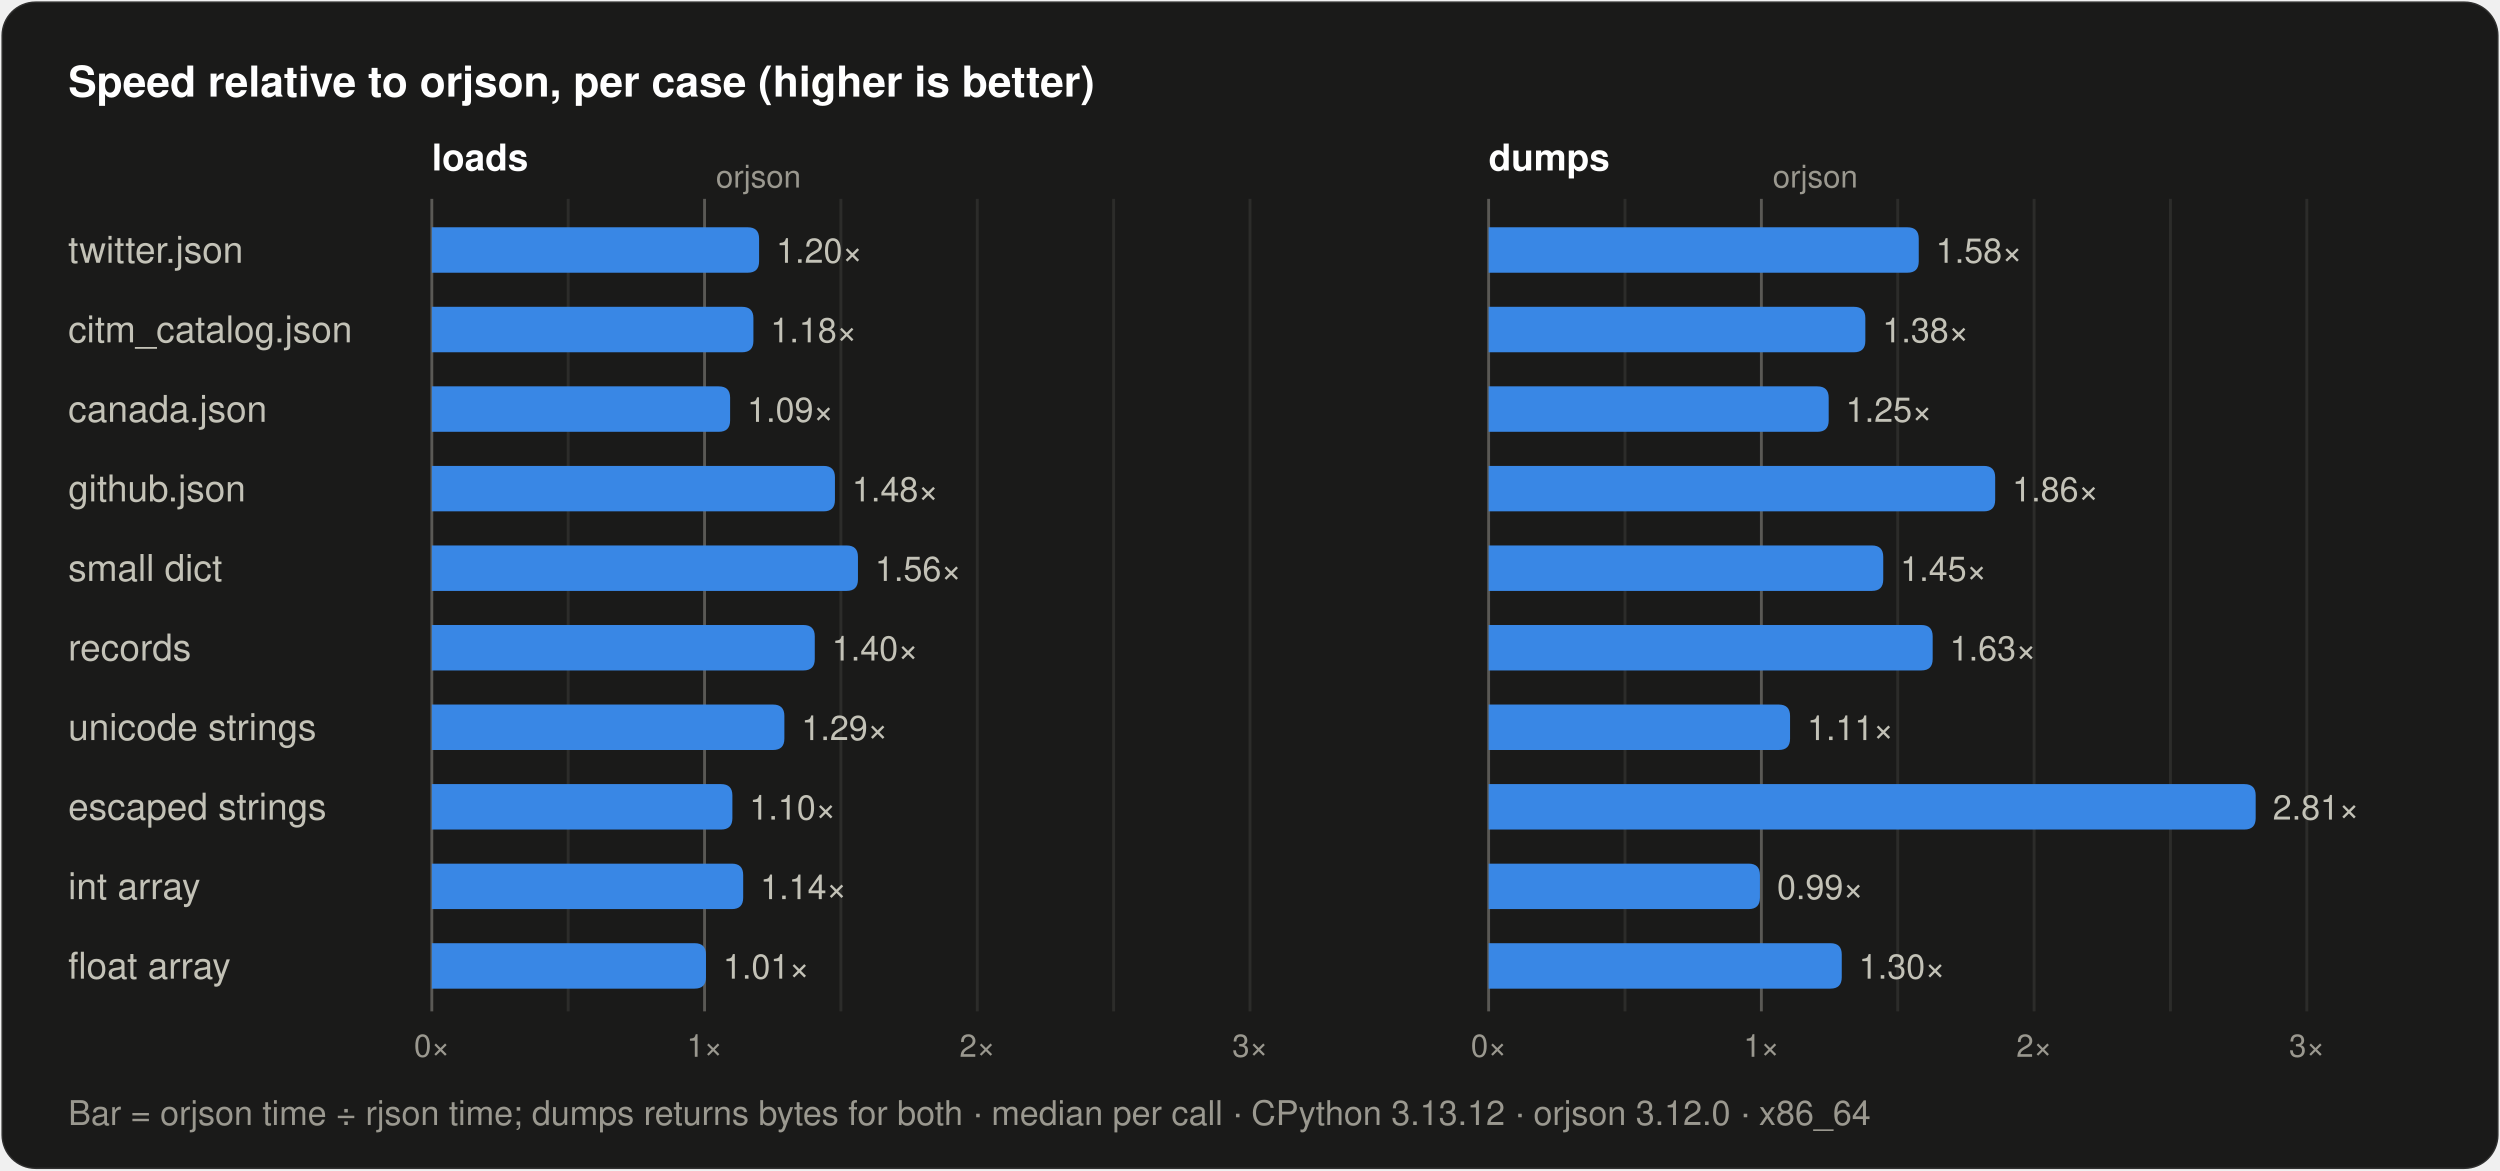
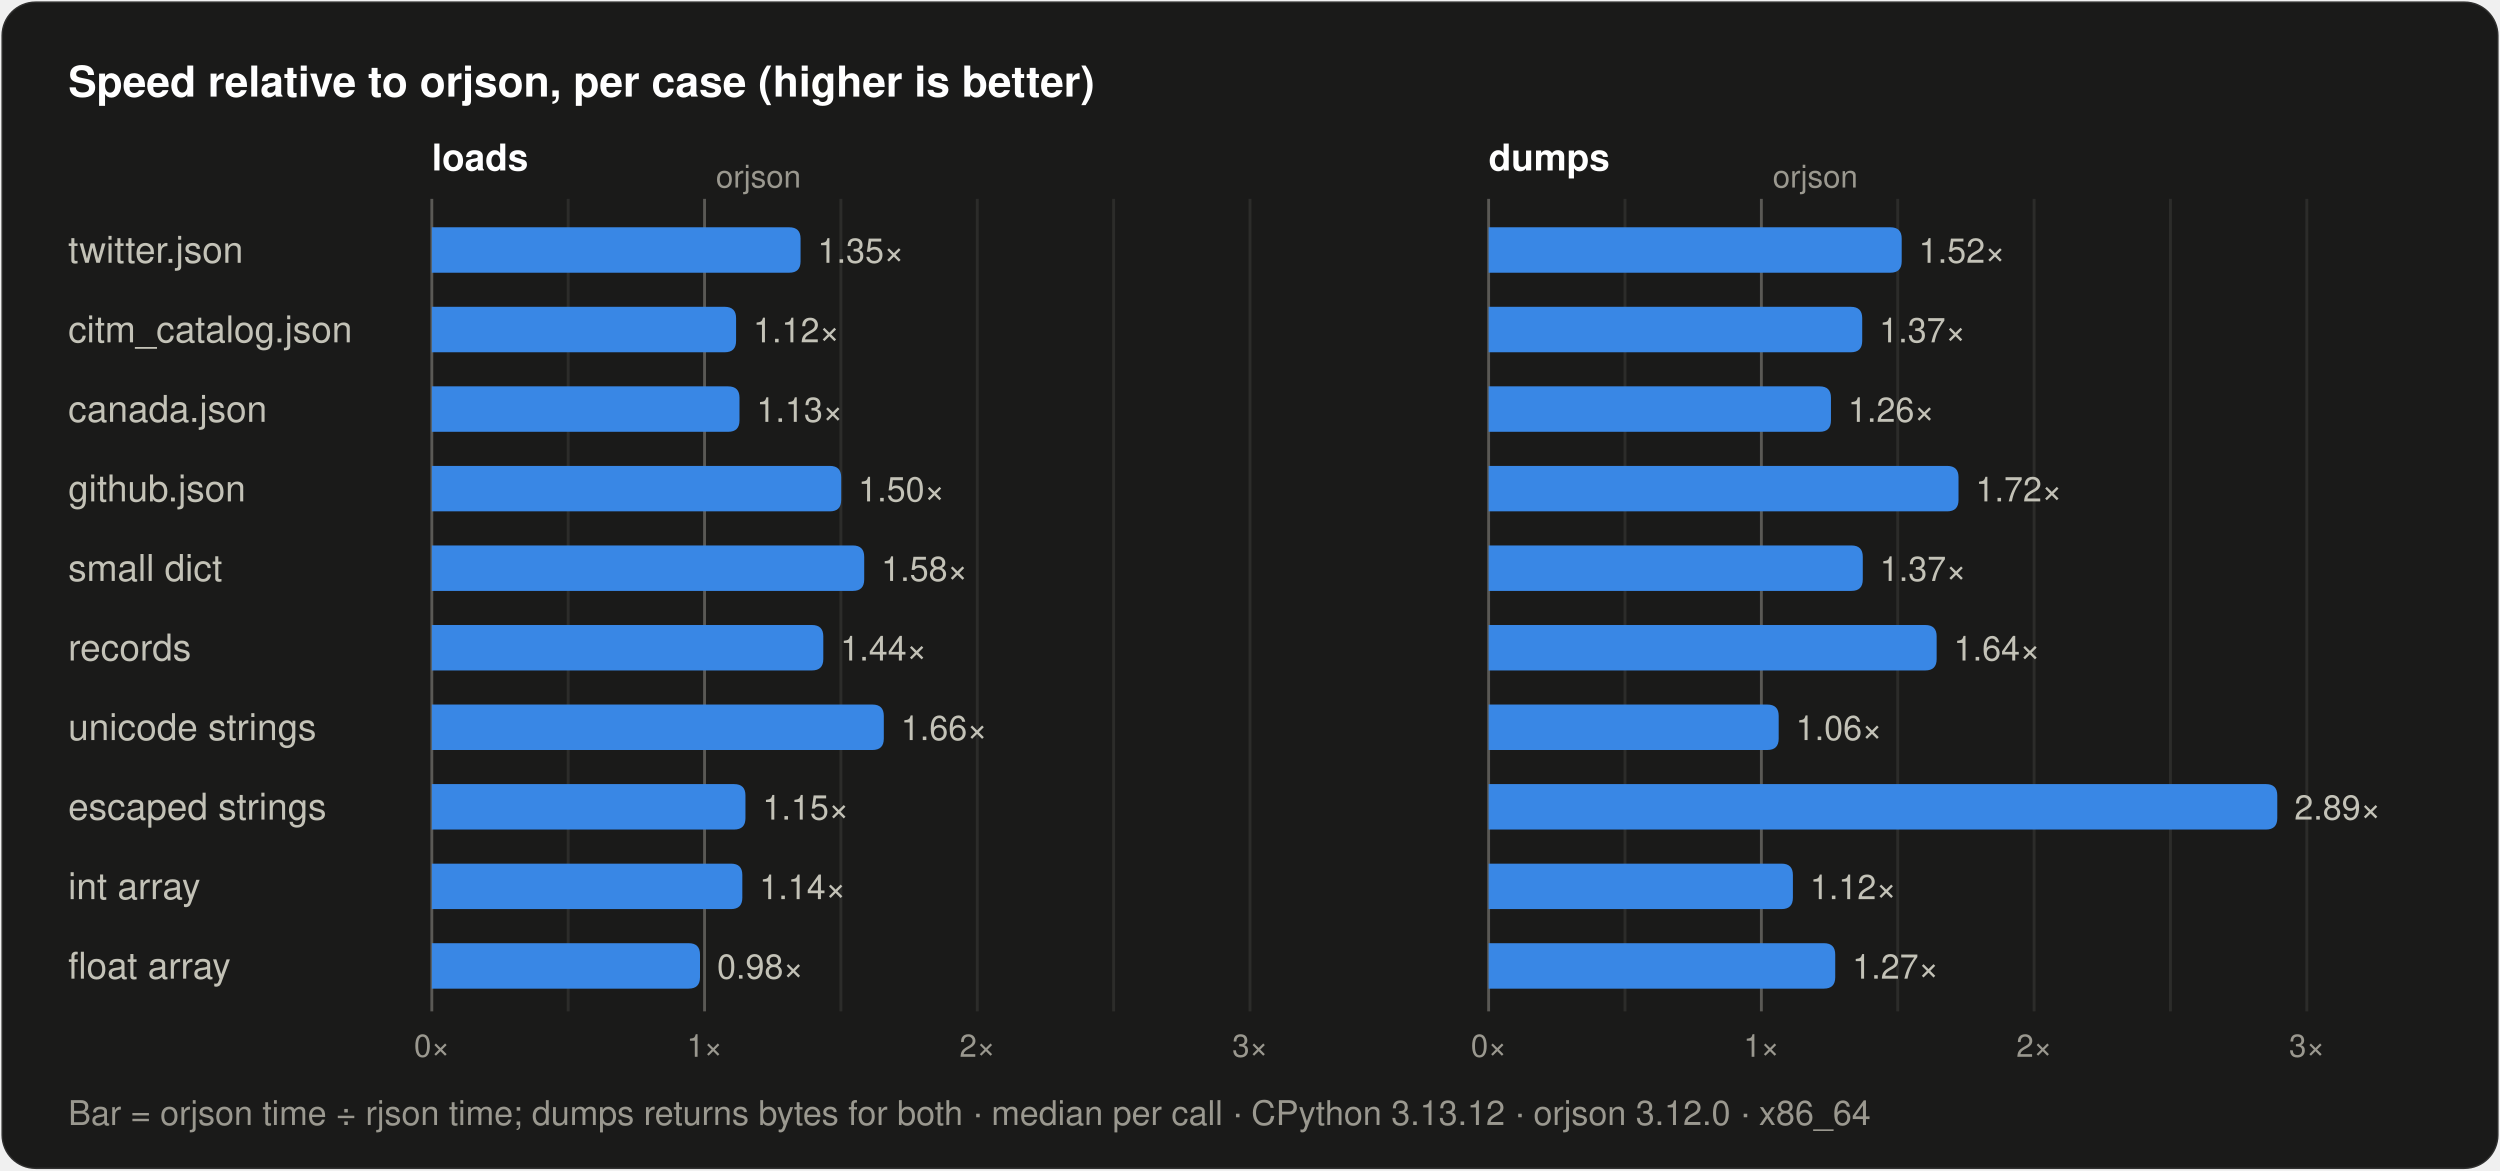
<svg xmlns="http://www.w3.org/2000/svg" width="880" height="412" viewBox="0 0 880 412" role="img" aria-label="rjson speed relative to orjson per benchmark case, loads and dumps">
  <rect x="0.5" y="0.5" width="879" height="411" rx="12" fill="#1a1a19" stroke="rgba(255,255,255,0.10)" />
  <text x="24.0" y="34.0" font-family="system-ui, -apple-system, &quot;Segoe UI&quot;, Helvetica, Arial, sans-serif" font-size="15" font-weight="600" fill="#ffffff" text-anchor="start">Speed relative to orjson, per case (higher is better)</text>
  <text x="24.0" y="92.5" font-family="system-ui, -apple-system, &quot;Segoe UI&quot;, Helvetica, Arial, sans-serif" font-size="13" font-weight="400" fill="#c3c2b7" text-anchor="start">twitter.json</text>
  <text x="24.0" y="120.5" font-family="system-ui, -apple-system, &quot;Segoe UI&quot;, Helvetica, Arial, sans-serif" font-size="13" font-weight="400" fill="#c3c2b7" text-anchor="start">citm_catalog.json</text>
  <text x="24.0" y="148.5" font-family="system-ui, -apple-system, &quot;Segoe UI&quot;, Helvetica, Arial, sans-serif" font-size="13" font-weight="400" fill="#c3c2b7" text-anchor="start">canada.json</text>
  <text x="24.0" y="176.5" font-family="system-ui, -apple-system, &quot;Segoe UI&quot;, Helvetica, Arial, sans-serif" font-size="13" font-weight="400" fill="#c3c2b7" text-anchor="start">github.json</text>
  <text x="24.0" y="204.5" font-family="system-ui, -apple-system, &quot;Segoe UI&quot;, Helvetica, Arial, sans-serif" font-size="13" font-weight="400" fill="#c3c2b7" text-anchor="start">small dict</text>
  <text x="24.0" y="232.5" font-family="system-ui, -apple-system, &quot;Segoe UI&quot;, Helvetica, Arial, sans-serif" font-size="13" font-weight="400" fill="#c3c2b7" text-anchor="start">records</text>
  <text x="24.0" y="260.5" font-family="system-ui, -apple-system, &quot;Segoe UI&quot;, Helvetica, Arial, sans-serif" font-size="13" font-weight="400" fill="#c3c2b7" text-anchor="start">unicode strings</text>
  <text x="24.0" y="288.5" font-family="system-ui, -apple-system, &quot;Segoe UI&quot;, Helvetica, Arial, sans-serif" font-size="13" font-weight="400" fill="#c3c2b7" text-anchor="start">escaped strings</text>
  <text x="24.0" y="316.5" font-family="system-ui, -apple-system, &quot;Segoe UI&quot;, Helvetica, Arial, sans-serif" font-size="13" font-weight="400" fill="#c3c2b7" text-anchor="start">int array</text>
  <text x="24.0" y="344.5" font-family="system-ui, -apple-system, &quot;Segoe UI&quot;, Helvetica, Arial, sans-serif" font-size="13" font-weight="400" fill="#c3c2b7" text-anchor="start">float array</text>
  <text x="152.0" y="60.0" font-family="system-ui, -apple-system, &quot;Segoe UI&quot;, Helvetica, Arial, sans-serif" font-size="13" font-weight="600" fill="#ffffff" text-anchor="start">loads</text>
  <line x1="152.0" y1="70" x2="152.0" y2="356" stroke="#5a5955" stroke-width="1" />
  <text x="152.0" y="372.0" font-family="system-ui, -apple-system, &quot;Segoe UI&quot;, Helvetica, Arial, sans-serif" font-size="11" font-weight="400" fill="#9a988f" text-anchor="middle" style="font-variant-numeric: tabular-nums">0×</text>
  <line x1="200.0" y1="70" x2="200.0" y2="356" stroke="#2c2c2a" stroke-width="1" />
  <line x1="248.0" y1="70" x2="248.0" y2="356" stroke="#5a5955" stroke-width="1" />
  <text x="248.0" y="372.0" font-family="system-ui, -apple-system, &quot;Segoe UI&quot;, Helvetica, Arial, sans-serif" font-size="11" font-weight="400" fill="#9a988f" text-anchor="middle" style="font-variant-numeric: tabular-nums">1×</text>
  <line x1="296.0" y1="70" x2="296.0" y2="356" stroke="#2c2c2a" stroke-width="1" />
  <line x1="344.0" y1="70" x2="344.0" y2="356" stroke="#2c2c2a" stroke-width="1" />
  <text x="344.0" y="372.0" font-family="system-ui, -apple-system, &quot;Segoe UI&quot;, Helvetica, Arial, sans-serif" font-size="11" font-weight="400" fill="#9a988f" text-anchor="middle" style="font-variant-numeric: tabular-nums">2×</text>
  <line x1="392.0" y1="70" x2="392.0" y2="356" stroke="#2c2c2a" stroke-width="1" />
  <line x1="440.0" y1="70" x2="440.0" y2="356" stroke="#2c2c2a" stroke-width="1" />
  <text x="440.0" y="372.0" font-family="system-ui, -apple-system, &quot;Segoe UI&quot;, Helvetica, Arial, sans-serif" font-size="11" font-weight="400" fill="#9a988f" text-anchor="middle" style="font-variant-numeric: tabular-nums">3×</text>
  <text x="252.0" y="66.0" font-family="system-ui, -apple-system, &quot;Segoe UI&quot;, Helvetica, Arial, sans-serif" font-size="11" font-weight="400" fill="#9a988f" text-anchor="start">orjson</text>
-   <path d="M152.0,80.0 H263.2 Q267.2,80.0 267.2,84.0 V92.0 Q267.2,96.0 263.2,96.0 H152.0 Z" fill="#3987e5" />
-   <text x="273.2" y="92.5" font-family="system-ui, -apple-system, &quot;Segoe UI&quot;, Helvetica, Arial, sans-serif" font-size="12" font-weight="400" fill="#c3c2b7" text-anchor="start" style="font-variant-numeric: tabular-nums">1.20×</text>
-   <path d="M152.0,108.0 H261.2 Q265.2,108.0 265.2,112.0 V120.0 Q265.2,124.0 261.2,124.0 H152.0 Z" fill="#3987e5" />
-   <text x="271.2" y="120.5" font-family="system-ui, -apple-system, &quot;Segoe UI&quot;, Helvetica, Arial, sans-serif" font-size="12" font-weight="400" fill="#c3c2b7" text-anchor="start" style="font-variant-numeric: tabular-nums">1.18×</text>
-   <path d="M152.0,136.0 H253.0 Q257.0,136.0 257.0,140.0 V148.0 Q257.0,152.0 253.0,152.0 H152.0 Z" fill="#3987e5" />
-   <text x="263.0" y="148.5" font-family="system-ui, -apple-system, &quot;Segoe UI&quot;, Helvetica, Arial, sans-serif" font-size="12" font-weight="400" fill="#c3c2b7" text-anchor="start" style="font-variant-numeric: tabular-nums">1.09×</text>
-   <path d="M152.0,164.0 H289.9 Q293.9,164.0 293.9,168.0 V176.0 Q293.9,180.0 289.9,180.0 H152.0 Z" fill="#3987e5" />
-   <text x="299.9" y="176.5" font-family="system-ui, -apple-system, &quot;Segoe UI&quot;, Helvetica, Arial, sans-serif" font-size="12" font-weight="400" fill="#c3c2b7" text-anchor="start" style="font-variant-numeric: tabular-nums">1.48×</text>
-   <path d="M152.0,192.0 H298.0 Q302.0,192.0 302.0,196.0 V204.0 Q302.0,208.0 298.0,208.0 H152.0 Z" fill="#3987e5" />
-   <text x="308.0" y="204.5" font-family="system-ui, -apple-system, &quot;Segoe UI&quot;, Helvetica, Arial, sans-serif" font-size="12" font-weight="400" fill="#c3c2b7" text-anchor="start" style="font-variant-numeric: tabular-nums">1.56×</text>
-   <path d="M152.0,220.0 H282.8 Q286.8,220.0 286.8,224.0 V232.0 Q286.8,236.0 282.8,236.0 H152.0 Z" fill="#3987e5" />
-   <text x="292.8" y="232.5" font-family="system-ui, -apple-system, &quot;Segoe UI&quot;, Helvetica, Arial, sans-serif" font-size="12" font-weight="400" fill="#c3c2b7" text-anchor="start" style="font-variant-numeric: tabular-nums">1.40×</text>
-   <path d="M152.0,248.0 H272.1 Q276.1,248.0 276.1,252.0 V260.0 Q276.1,264.0 272.1,264.0 H152.0 Z" fill="#3987e5" />
-   <text x="282.1" y="260.5" font-family="system-ui, -apple-system, &quot;Segoe UI&quot;, Helvetica, Arial, sans-serif" font-size="12" font-weight="400" fill="#c3c2b7" text-anchor="start" style="font-variant-numeric: tabular-nums">1.29×</text>
-   <path d="M152.0,276.0 H253.8 Q257.8,276.0 257.8,280.0 V288.0 Q257.8,292.0 253.8,292.0 H152.0 Z" fill="#3987e5" />
-   <text x="263.8" y="288.5" font-family="system-ui, -apple-system, &quot;Segoe UI&quot;, Helvetica, Arial, sans-serif" font-size="12" font-weight="400" fill="#c3c2b7" text-anchor="start" style="font-variant-numeric: tabular-nums">1.10×</text>
-   <path d="M152.0,304.0 H257.6 Q261.6,304.0 261.6,308.0 V316.0 Q261.6,320.0 257.6,320.0 H152.0 Z" fill="#3987e5" />
-   <text x="267.6" y="316.5" font-family="system-ui, -apple-system, &quot;Segoe UI&quot;, Helvetica, Arial, sans-serif" font-size="12" font-weight="400" fill="#c3c2b7" text-anchor="start" style="font-variant-numeric: tabular-nums">1.14×</text>
-   <path d="M152.0,332.0 H244.5 Q248.5,332.0 248.5,336.0 V344.0 Q248.5,348.0 244.5,348.0 H152.0 Z" fill="#3987e5" />
-   <text x="254.5" y="344.5" font-family="system-ui, -apple-system, &quot;Segoe UI&quot;, Helvetica, Arial, sans-serif" font-size="12" font-weight="400" fill="#c3c2b7" text-anchor="start" style="font-variant-numeric: tabular-nums">1.01×</text>
+   <path d="M152.0,80.0 H277.8 Q281.8,80.0 281.8,84.0 V92.0 Q281.8,96.0 277.8,96.0 H152.0 Z" fill="#3987e5" />
+   <text x="287.8" y="92.5" font-family="system-ui, -apple-system, &quot;Segoe UI&quot;, Helvetica, Arial, sans-serif" font-size="12" font-weight="400" fill="#c3c2b7" text-anchor="start" style="font-variant-numeric: tabular-nums">1.35×</text>
+   <path d="M152.0,108.0 H255.1 Q259.1,108.0 259.1,112.0 V120.0 Q259.1,124.0 255.1,124.0 H152.0 Z" fill="#3987e5" />
+   <text x="265.1" y="120.5" font-family="system-ui, -apple-system, &quot;Segoe UI&quot;, Helvetica, Arial, sans-serif" font-size="12" font-weight="400" fill="#c3c2b7" text-anchor="start" style="font-variant-numeric: tabular-nums">1.12×</text>
+   <path d="M152.0,136.0 H256.3 Q260.3,136.0 260.3,140.0 V148.0 Q260.3,152.0 256.3,152.0 H152.0 Z" fill="#3987e5" />
+   <text x="266.3" y="148.5" font-family="system-ui, -apple-system, &quot;Segoe UI&quot;, Helvetica, Arial, sans-serif" font-size="12" font-weight="400" fill="#c3c2b7" text-anchor="start" style="font-variant-numeric: tabular-nums">1.13×</text>
+   <path d="M152.0,164.0 H292.1 Q296.1,164.0 296.1,168.0 V176.0 Q296.1,180.0 292.1,180.0 H152.0 Z" fill="#3987e5" />
+   <text x="302.1" y="176.5" font-family="system-ui, -apple-system, &quot;Segoe UI&quot;, Helvetica, Arial, sans-serif" font-size="12" font-weight="400" fill="#c3c2b7" text-anchor="start" style="font-variant-numeric: tabular-nums">1.50×</text>
+   <path d="M152.0,192.0 H300.2 Q304.2,192.0 304.2,196.0 V204.0 Q304.2,208.0 300.2,208.0 H152.0 Z" fill="#3987e5" />
+   <text x="310.2" y="204.5" font-family="system-ui, -apple-system, &quot;Segoe UI&quot;, Helvetica, Arial, sans-serif" font-size="12" font-weight="400" fill="#c3c2b7" text-anchor="start" style="font-variant-numeric: tabular-nums">1.58×</text>
+   <path d="M152.0,220.0 H285.8 Q289.8,220.0 289.8,224.0 V232.0 Q289.8,236.0 285.8,236.0 H152.0 Z" fill="#3987e5" />
+   <text x="295.8" y="232.5" font-family="system-ui, -apple-system, &quot;Segoe UI&quot;, Helvetica, Arial, sans-serif" font-size="12" font-weight="400" fill="#c3c2b7" text-anchor="start" style="font-variant-numeric: tabular-nums">1.44×</text>
+   <path d="M152.0,248.0 H307.1 Q311.1,248.0 311.1,252.0 V260.0 Q311.1,264.0 307.1,264.0 H152.0 Z" fill="#3987e5" />
+   <text x="317.1" y="260.5" font-family="system-ui, -apple-system, &quot;Segoe UI&quot;, Helvetica, Arial, sans-serif" font-size="12" font-weight="400" fill="#c3c2b7" text-anchor="start" style="font-variant-numeric: tabular-nums">1.66×</text>
+   <path d="M152.0,276.0 H258.4 Q262.4,276.0 262.4,280.0 V288.0 Q262.4,292.0 258.4,292.0 H152.0 Z" fill="#3987e5" />
+   <text x="268.4" y="288.5" font-family="system-ui, -apple-system, &quot;Segoe UI&quot;, Helvetica, Arial, sans-serif" font-size="12" font-weight="400" fill="#c3c2b7" text-anchor="start" style="font-variant-numeric: tabular-nums">1.15×</text>
+   <path d="M152.0,304.0 H257.3 Q261.3,304.0 261.3,308.0 V316.0 Q261.3,320.0 257.3,320.0 H152.0 Z" fill="#3987e5" />
+   <text x="267.3" y="316.5" font-family="system-ui, -apple-system, &quot;Segoe UI&quot;, Helvetica, Arial, sans-serif" font-size="12" font-weight="400" fill="#c3c2b7" text-anchor="start" style="font-variant-numeric: tabular-nums">1.14×</text>
+   <path d="M152.0,332.0 H242.4 Q246.4,332.0 246.4,336.0 V344.0 Q246.4,348.0 242.4,348.0 H152.0 Z" fill="#3987e5" />
+   <text x="252.4" y="344.5" font-family="system-ui, -apple-system, &quot;Segoe UI&quot;, Helvetica, Arial, sans-serif" font-size="12" font-weight="400" fill="#c3c2b7" text-anchor="start" style="font-variant-numeric: tabular-nums">0.98×</text>
  <text x="524.0" y="60.0" font-family="system-ui, -apple-system, &quot;Segoe UI&quot;, Helvetica, Arial, sans-serif" font-size="13" font-weight="600" fill="#ffffff" text-anchor="start">dumps</text>
  <line x1="524.0" y1="70" x2="524.0" y2="356" stroke="#5a5955" stroke-width="1" />
  <text x="524.0" y="372.0" font-family="system-ui, -apple-system, &quot;Segoe UI&quot;, Helvetica, Arial, sans-serif" font-size="11" font-weight="400" fill="#9a988f" text-anchor="middle" style="font-variant-numeric: tabular-nums">0×</text>
  <line x1="572.0" y1="70" x2="572.0" y2="356" stroke="#2c2c2a" stroke-width="1" />
  <line x1="620.0" y1="70" x2="620.0" y2="356" stroke="#5a5955" stroke-width="1" />
  <text x="620.0" y="372.0" font-family="system-ui, -apple-system, &quot;Segoe UI&quot;, Helvetica, Arial, sans-serif" font-size="11" font-weight="400" fill="#9a988f" text-anchor="middle" style="font-variant-numeric: tabular-nums">1×</text>
  <line x1="668.0" y1="70" x2="668.0" y2="356" stroke="#2c2c2a" stroke-width="1" />
  <line x1="716.0" y1="70" x2="716.0" y2="356" stroke="#2c2c2a" stroke-width="1" />
  <text x="716.0" y="372.0" font-family="system-ui, -apple-system, &quot;Segoe UI&quot;, Helvetica, Arial, sans-serif" font-size="11" font-weight="400" fill="#9a988f" text-anchor="middle" style="font-variant-numeric: tabular-nums">2×</text>
  <line x1="764.0" y1="70" x2="764.0" y2="356" stroke="#2c2c2a" stroke-width="1" />
  <line x1="812.0" y1="70" x2="812.0" y2="356" stroke="#2c2c2a" stroke-width="1" />
  <text x="812.0" y="372.0" font-family="system-ui, -apple-system, &quot;Segoe UI&quot;, Helvetica, Arial, sans-serif" font-size="11" font-weight="400" fill="#9a988f" text-anchor="middle" style="font-variant-numeric: tabular-nums">3×</text>
  <text x="624.0" y="66.0" font-family="system-ui, -apple-system, &quot;Segoe UI&quot;, Helvetica, Arial, sans-serif" font-size="11" font-weight="400" fill="#9a988f" text-anchor="start">orjson</text>
-   <path d="M524.0,80.0 H671.4 Q675.4,80.0 675.4,84.0 V92.0 Q675.4,96.0 671.4,96.0 H524.0 Z" fill="#3987e5" />
-   <text x="681.4" y="92.5" font-family="system-ui, -apple-system, &quot;Segoe UI&quot;, Helvetica, Arial, sans-serif" font-size="12" font-weight="400" fill="#c3c2b7" text-anchor="start" style="font-variant-numeric: tabular-nums">1.58×</text>
-   <path d="M524.0,108.0 H652.6 Q656.6,108.0 656.6,112.0 V120.0 Q656.6,124.0 652.6,124.0 H524.0 Z" fill="#3987e5" />
-   <text x="662.6" y="120.5" font-family="system-ui, -apple-system, &quot;Segoe UI&quot;, Helvetica, Arial, sans-serif" font-size="12" font-weight="400" fill="#c3c2b7" text-anchor="start" style="font-variant-numeric: tabular-nums">1.38×</text>
-   <path d="M524.0,136.0 H639.7 Q643.7,136.0 643.7,140.0 V148.0 Q643.7,152.0 639.7,152.0 H524.0 Z" fill="#3987e5" />
-   <text x="649.7" y="148.5" font-family="system-ui, -apple-system, &quot;Segoe UI&quot;, Helvetica, Arial, sans-serif" font-size="12" font-weight="400" fill="#c3c2b7" text-anchor="start" style="font-variant-numeric: tabular-nums">1.25×</text>
-   <path d="M524.0,164.0 H698.3 Q702.3,164.0 702.3,168.0 V176.0 Q702.3,180.0 698.3,180.0 H524.0 Z" fill="#3987e5" />
-   <text x="708.3" y="176.5" font-family="system-ui, -apple-system, &quot;Segoe UI&quot;, Helvetica, Arial, sans-serif" font-size="12" font-weight="400" fill="#c3c2b7" text-anchor="start" style="font-variant-numeric: tabular-nums">1.86×</text>
-   <path d="M524.0,192.0 H658.9 Q662.9,192.0 662.9,196.0 V204.0 Q662.9,208.0 658.9,208.0 H524.0 Z" fill="#3987e5" />
-   <text x="668.9" y="204.5" font-family="system-ui, -apple-system, &quot;Segoe UI&quot;, Helvetica, Arial, sans-serif" font-size="12" font-weight="400" fill="#c3c2b7" text-anchor="start" style="font-variant-numeric: tabular-nums">1.45×</text>
-   <path d="M524.0,220.0 H676.3 Q680.3,220.0 680.3,224.0 V232.0 Q680.3,236.0 676.3,236.0 H524.0 Z" fill="#3987e5" />
-   <text x="686.3" y="232.5" font-family="system-ui, -apple-system, &quot;Segoe UI&quot;, Helvetica, Arial, sans-serif" font-size="12" font-weight="400" fill="#c3c2b7" text-anchor="start" style="font-variant-numeric: tabular-nums">1.63×</text>
-   <path d="M524.0,248.0 H626.1 Q630.1,248.0 630.1,252.0 V260.0 Q630.1,264.0 626.1,264.0 H524.0 Z" fill="#3987e5" />
-   <text x="636.1" y="260.5" font-family="system-ui, -apple-system, &quot;Segoe UI&quot;, Helvetica, Arial, sans-serif" font-size="12" font-weight="400" fill="#c3c2b7" text-anchor="start" style="font-variant-numeric: tabular-nums">1.11×</text>
-   <path d="M524.0,276.0 H790.0 Q794.0,276.0 794.0,280.0 V288.0 Q794.0,292.0 790.0,292.0 H524.0 Z" fill="#3987e5" />
-   <text x="800.0" y="288.5" font-family="system-ui, -apple-system, &quot;Segoe UI&quot;, Helvetica, Arial, sans-serif" font-size="12" font-weight="400" fill="#c3c2b7" text-anchor="start" style="font-variant-numeric: tabular-nums">2.81×</text>
-   <path d="M524.0,304.0 H615.5 Q619.5,304.0 619.5,308.0 V316.0 Q619.5,320.0 615.5,320.0 H524.0 Z" fill="#3987e5" />
-   <text x="625.5" y="316.5" font-family="system-ui, -apple-system, &quot;Segoe UI&quot;, Helvetica, Arial, sans-serif" font-size="12" font-weight="400" fill="#c3c2b7" text-anchor="start" style="font-variant-numeric: tabular-nums">0.99×</text>
-   <path d="M524.0,332.0 H644.3 Q648.3,332.0 648.3,336.0 V344.0 Q648.3,348.0 644.3,348.0 H524.0 Z" fill="#3987e5" />
-   <text x="654.3" y="344.5" font-family="system-ui, -apple-system, &quot;Segoe UI&quot;, Helvetica, Arial, sans-serif" font-size="12" font-weight="400" fill="#c3c2b7" text-anchor="start" style="font-variant-numeric: tabular-nums">1.30×</text>
+   <path d="M524.0,80.0 H665.4 Q669.4,80.0 669.4,84.0 V92.0 Q669.4,96.0 665.4,96.0 H524.0 Z" fill="#3987e5" />
+   <text x="675.4" y="92.5" font-family="system-ui, -apple-system, &quot;Segoe UI&quot;, Helvetica, Arial, sans-serif" font-size="12" font-weight="400" fill="#c3c2b7" text-anchor="start" style="font-variant-numeric: tabular-nums">1.52×</text>
+   <path d="M524.0,108.0 H651.5 Q655.5,108.0 655.5,112.0 V120.0 Q655.5,124.0 651.5,124.0 H524.0 Z" fill="#3987e5" />
+   <text x="661.5" y="120.5" font-family="system-ui, -apple-system, &quot;Segoe UI&quot;, Helvetica, Arial, sans-serif" font-size="12" font-weight="400" fill="#c3c2b7" text-anchor="start" style="font-variant-numeric: tabular-nums">1.37×</text>
+   <path d="M524.0,136.0 H640.5 Q644.5,136.0 644.5,140.0 V148.0 Q644.5,152.0 640.5,152.0 H524.0 Z" fill="#3987e5" />
+   <text x="650.5" y="148.5" font-family="system-ui, -apple-system, &quot;Segoe UI&quot;, Helvetica, Arial, sans-serif" font-size="12" font-weight="400" fill="#c3c2b7" text-anchor="start" style="font-variant-numeric: tabular-nums">1.26×</text>
+   <path d="M524.0,164.0 H685.4 Q689.4,164.0 689.4,168.0 V176.0 Q689.4,180.0 685.4,180.0 H524.0 Z" fill="#3987e5" />
+   <text x="695.4" y="176.5" font-family="system-ui, -apple-system, &quot;Segoe UI&quot;, Helvetica, Arial, sans-serif" font-size="12" font-weight="400" fill="#c3c2b7" text-anchor="start" style="font-variant-numeric: tabular-nums">1.72×</text>
+   <path d="M524.0,192.0 H651.7 Q655.7,192.0 655.7,196.0 V204.0 Q655.7,208.0 651.7,208.0 H524.0 Z" fill="#3987e5" />
+   <text x="661.7" y="204.5" font-family="system-ui, -apple-system, &quot;Segoe UI&quot;, Helvetica, Arial, sans-serif" font-size="12" font-weight="400" fill="#c3c2b7" text-anchor="start" style="font-variant-numeric: tabular-nums">1.37×</text>
+   <path d="M524.0,220.0 H677.7 Q681.7,220.0 681.7,224.0 V232.0 Q681.7,236.0 677.7,236.0 H524.0 Z" fill="#3987e5" />
+   <text x="687.7" y="232.5" font-family="system-ui, -apple-system, &quot;Segoe UI&quot;, Helvetica, Arial, sans-serif" font-size="12" font-weight="400" fill="#c3c2b7" text-anchor="start" style="font-variant-numeric: tabular-nums">1.64×</text>
+   <path d="M524.0,248.0 H622.1 Q626.1,248.0 626.1,252.0 V260.0 Q626.1,264.0 622.1,264.0 H524.0 Z" fill="#3987e5" />
+   <text x="632.1" y="260.5" font-family="system-ui, -apple-system, &quot;Segoe UI&quot;, Helvetica, Arial, sans-serif" font-size="12" font-weight="400" fill="#c3c2b7" text-anchor="start" style="font-variant-numeric: tabular-nums">1.06×</text>
+   <path d="M524.0,276.0 H797.6 Q801.6,276.0 801.6,280.0 V288.0 Q801.6,292.0 797.6,292.0 H524.0 Z" fill="#3987e5" />
+   <text x="807.6" y="288.5" font-family="system-ui, -apple-system, &quot;Segoe UI&quot;, Helvetica, Arial, sans-serif" font-size="12" font-weight="400" fill="#c3c2b7" text-anchor="start" style="font-variant-numeric: tabular-nums">2.89×</text>
+   <path d="M524.0,304.0 H627.1 Q631.1,304.0 631.1,308.0 V316.0 Q631.1,320.0 627.1,320.0 H524.0 Z" fill="#3987e5" />
+   <text x="637.1" y="316.5" font-family="system-ui, -apple-system, &quot;Segoe UI&quot;, Helvetica, Arial, sans-serif" font-size="12" font-weight="400" fill="#c3c2b7" text-anchor="start" style="font-variant-numeric: tabular-nums">1.12×</text>
+   <path d="M524.0,332.0 H642.0 Q646.0,332.0 646.0,336.0 V344.0 Q646.0,348.0 642.0,348.0 H524.0 Z" fill="#3987e5" />
+   <text x="652.0" y="344.5" font-family="system-ui, -apple-system, &quot;Segoe UI&quot;, Helvetica, Arial, sans-serif" font-size="12" font-weight="400" fill="#c3c2b7" text-anchor="start" style="font-variant-numeric: tabular-nums">1.27×</text>
  <text x="24.0" y="396.0" font-family="system-ui, -apple-system, &quot;Segoe UI&quot;, Helvetica, Arial, sans-serif" font-size="12" font-weight="400" fill="#9a988f" text-anchor="start">Bar = orjson time ÷ rjson time; dumps returns bytes for both · median per call · CPython 3.13.12 · orjson 3.12.0 · x86_64</text>
</svg>
